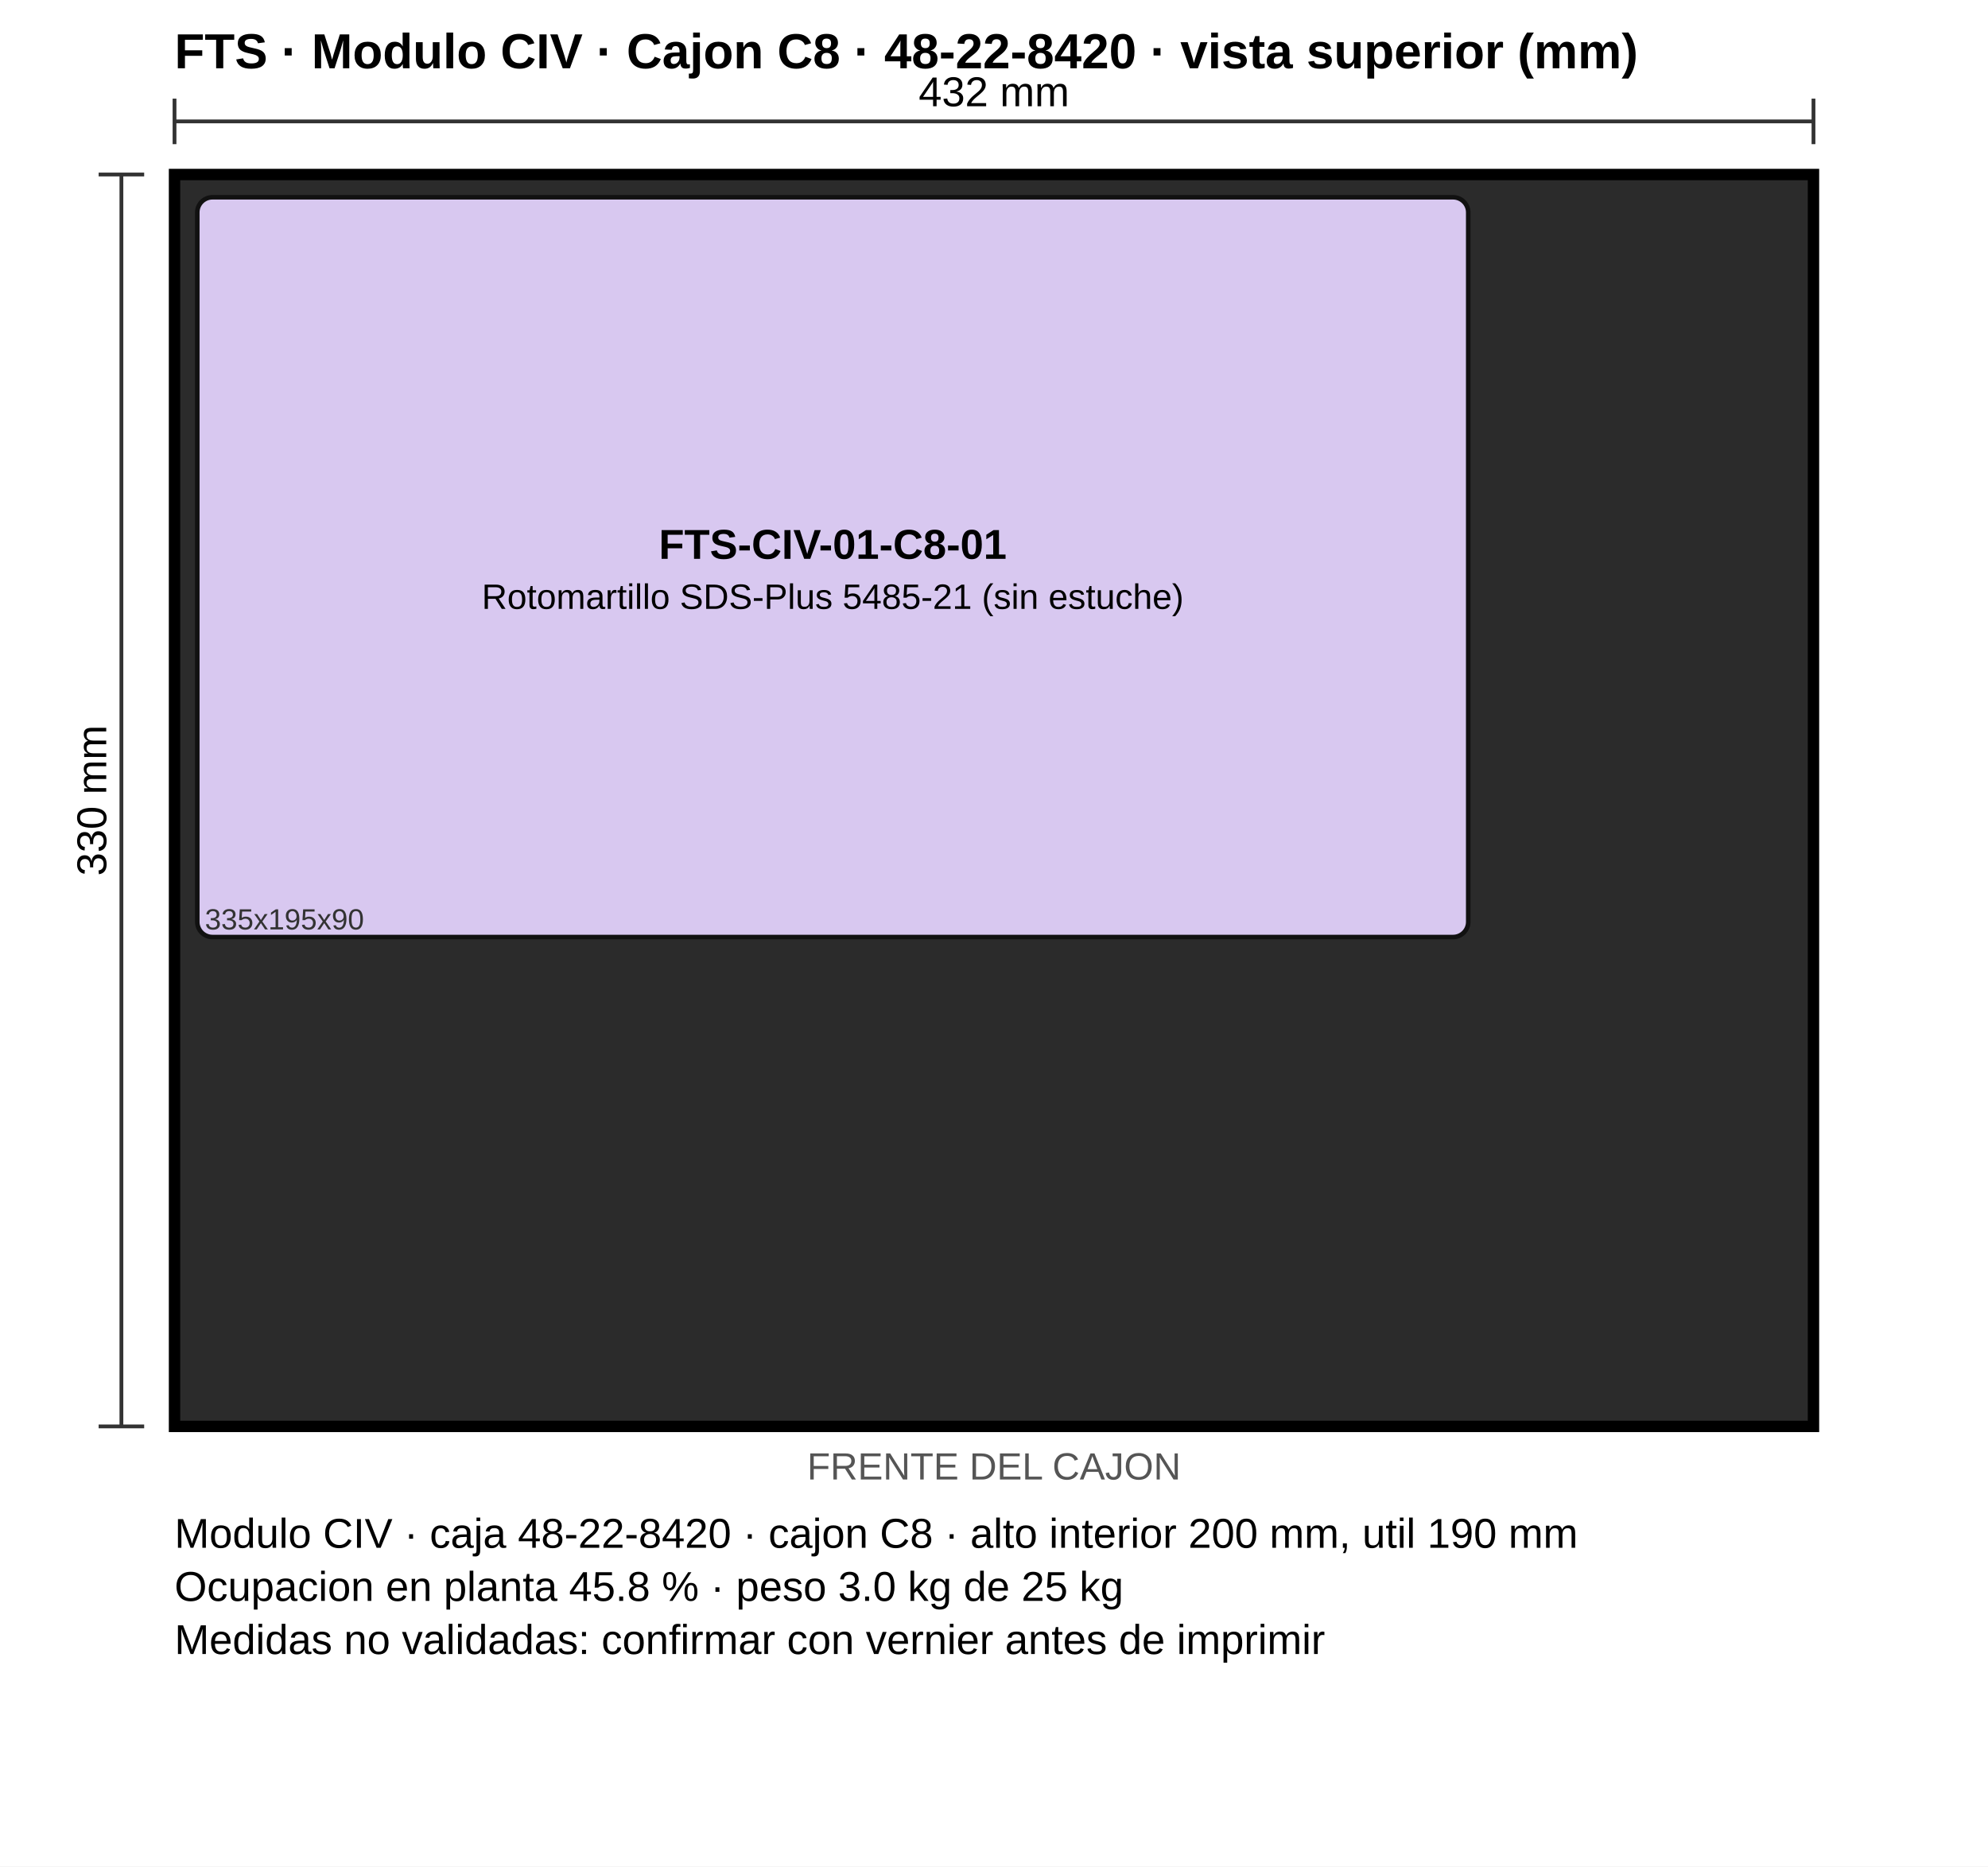
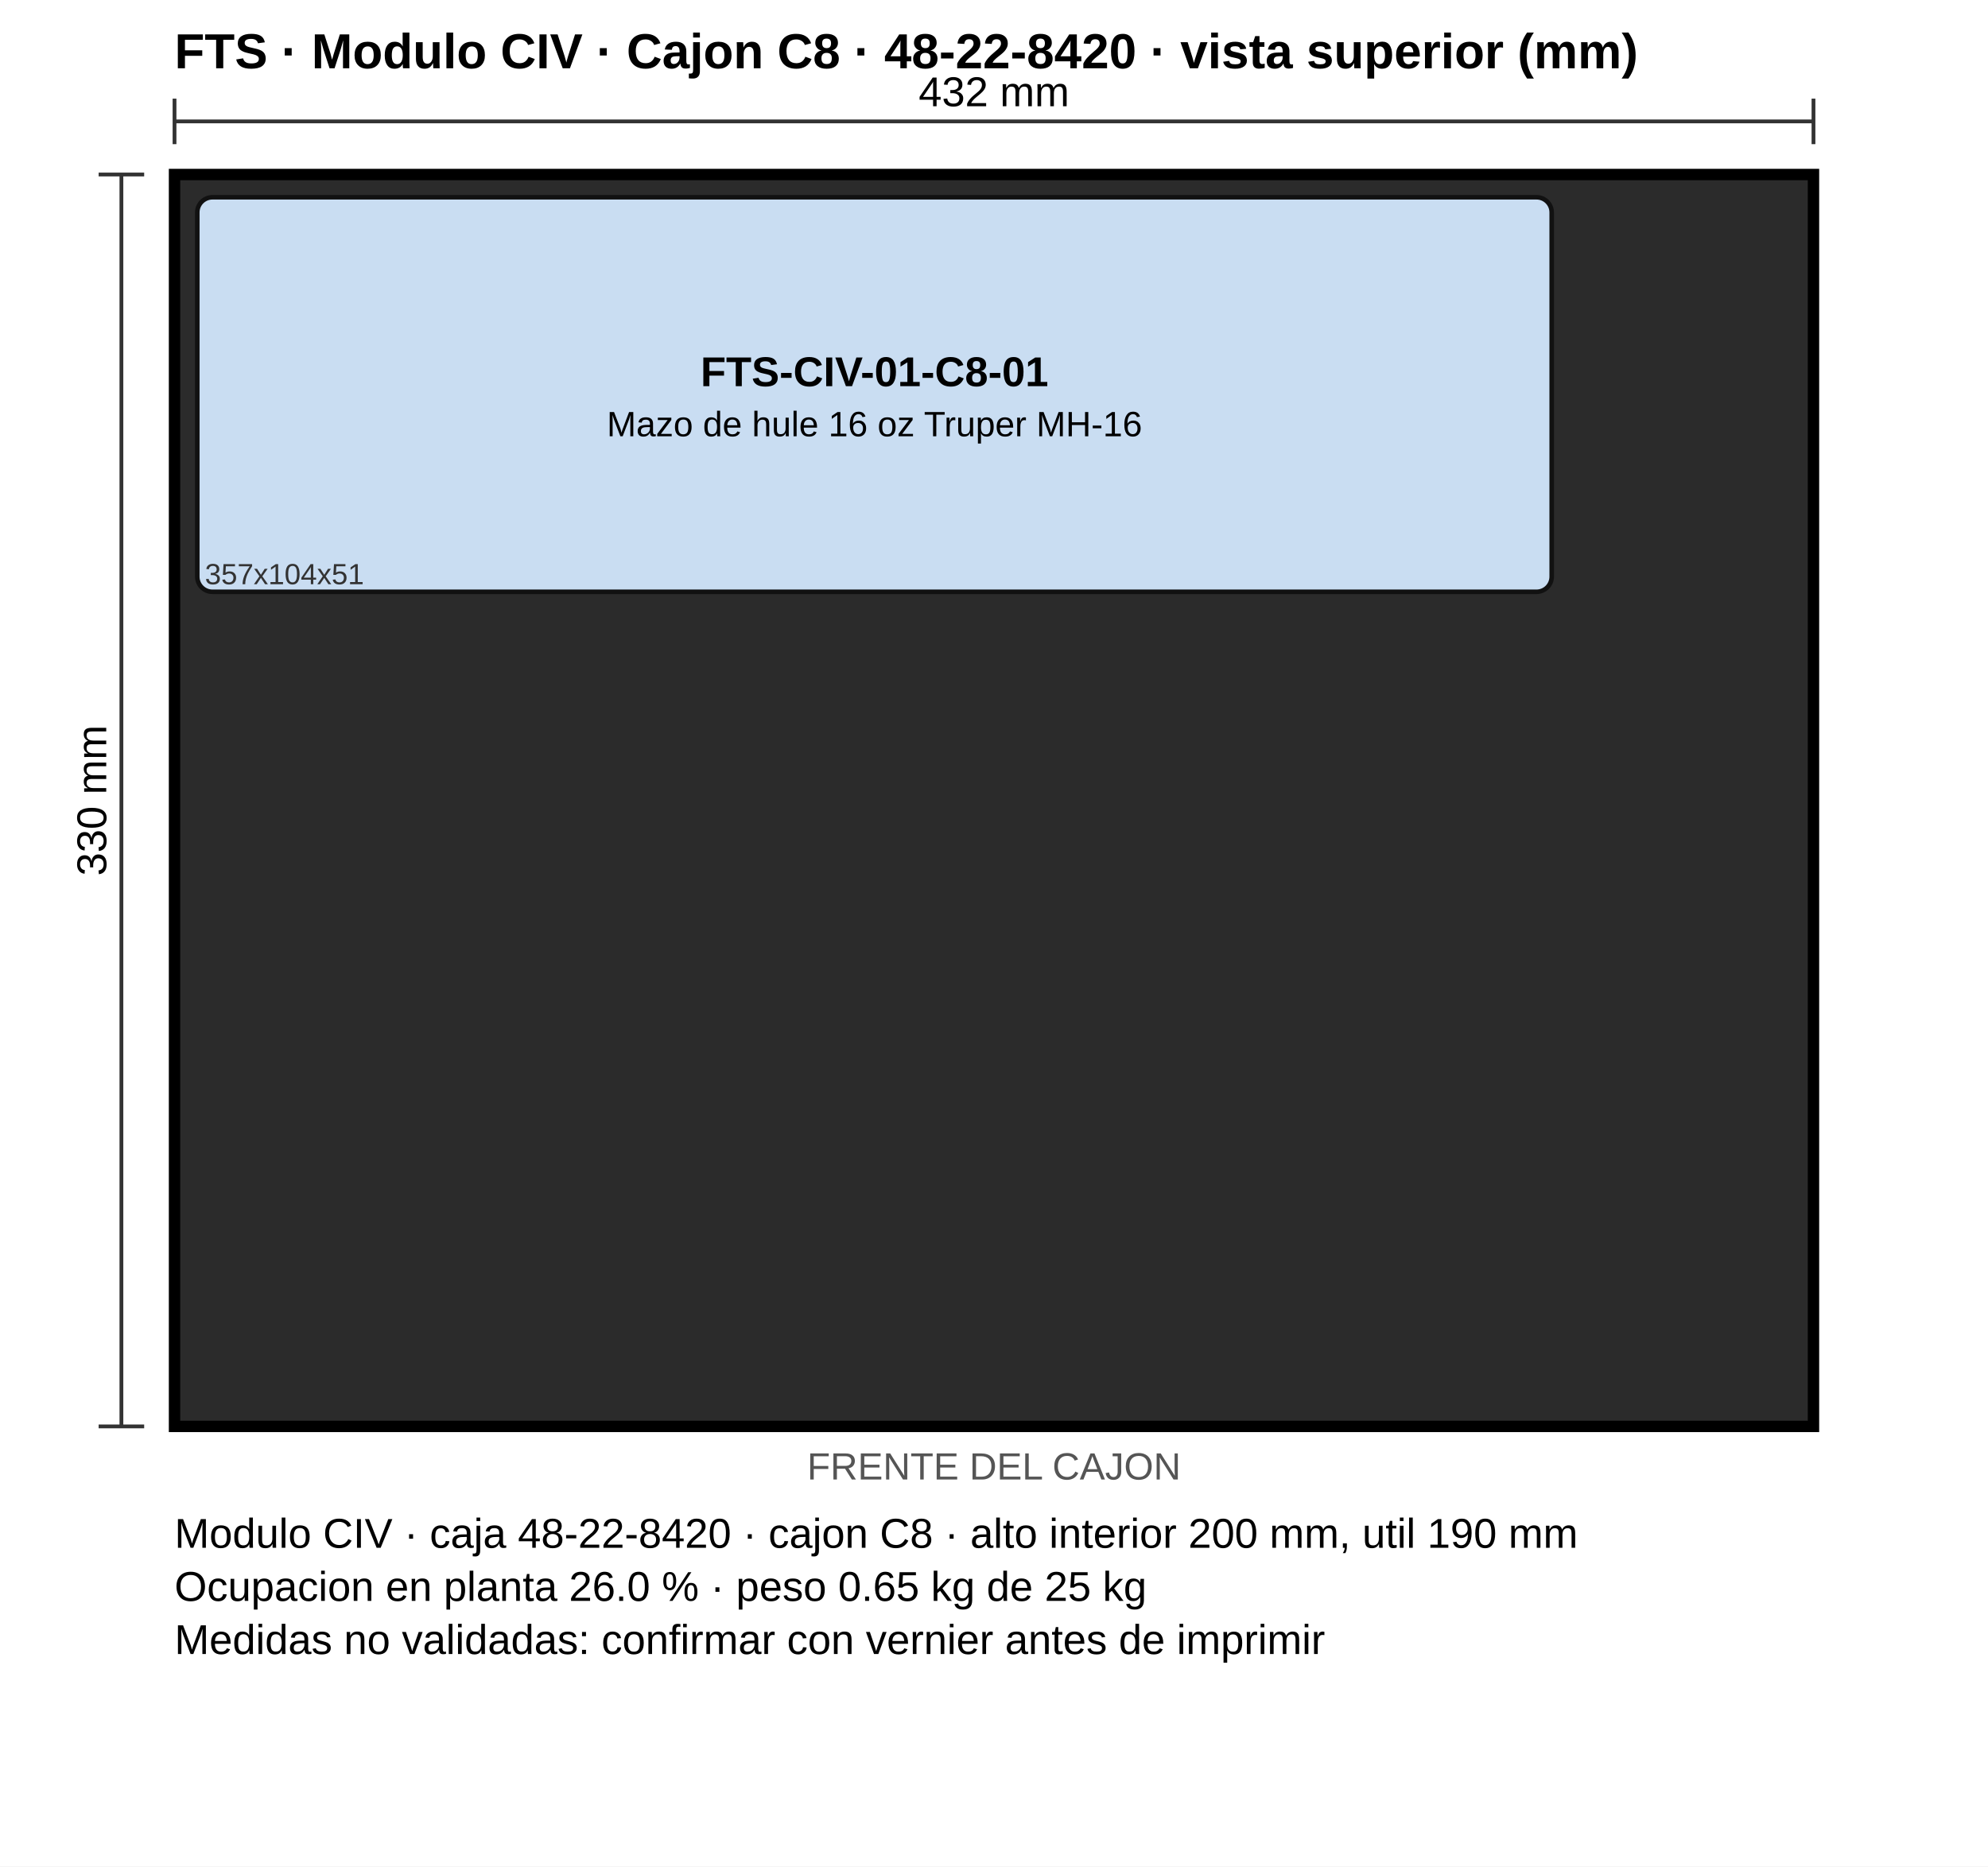
<svg xmlns="http://www.w3.org/2000/svg" viewBox="0 0 524 492" width="838" font-family="Arial, sans-serif">
  <rect x="0" y="0" width="524" height="492" fill="#ffffff" />
  <text x="46" y="18" font-size="13" font-weight="bold">FTS · Modulo CIV · Cajon C8 · 48-22-8420 · vista superior (mm)</text>
  <rect x="46" y="46" width="432" height="330" fill="#2b2b2b" stroke="#000" stroke-width="3" />
  <line x1="46" y1="32" x2="478" y2="32" stroke="#333" stroke-width="1" />
  <line x1="46" y1="26" x2="46" y2="38" stroke="#333" />
  <line x1="478" y1="26" x2="478" y2="38" stroke="#333" />
  <text x="262.0" y="28" font-size="11" text-anchor="middle">432 mm</text>
  <line x1="32" y1="46" x2="32" y2="376" stroke="#333" />
  <line x1="26" y1="46" x2="38" y2="46" stroke="#333" />
  <line x1="26" y1="376" x2="38" y2="376" stroke="#333" />
  <text x="28" y="211.0" font-size="11" text-anchor="middle" transform="rotate(-90 28 211.0)">330 mm</text>
  <text x="262.0" y="390" font-size="10" text-anchor="middle" fill="#555">FRENTE DEL CAJON</text>
-   <rect x="52" y="52" width="335" height="195" rx="4" fill="#D8C8F0" stroke="#111" stroke-width="1.2" />
-   <text x="219.5" y="147.3" font-size="11.0" text-anchor="middle" font-weight="bold">FTS-CIV-01-C8-01</text>
-   <text x="219.5" y="160.5" font-size="9.3" text-anchor="middle">Rotomartillo SDS-Plus 5485-21 (sin estuche)</text>
-   <text x="54" y="245" font-size="7.7" fill="#333">335x195x90</text>
+   <rect x="52" y="52" width="357" height="104" rx="4" fill="#C9DDF2" stroke="#111" stroke-width="1.2" />
+   <text x="230.5" y="101.8" font-size="11.0" text-anchor="middle" font-weight="bold">FTS-CIV-01-C8-01</text>
+   <text x="230.5" y="115.0" font-size="9.3" text-anchor="middle">Mazo de hule 16 oz Truper MH-16</text>
+   <text x="54" y="154" font-size="7.7" fill="#333">357x104x51</text>
  <text x="46" y="408" font-size="11" fill="#000">Modulo CIV · caja 48-22-8420 · cajon C8 · alto interior 200 mm, util 190 mm</text>
-   <text x="46" y="422" font-size="11" fill="#000">Ocupacion en planta 45.8 % · peso 3.0 kg de 25 kg</text>
+   <text x="46" y="422" font-size="11" fill="#000">Ocupacion en planta 26.0 % · peso 0.65 kg de 25 kg</text>
  <text x="46" y="436" font-size="11" fill="#000">Medidas no validadas: confirmar con vernier antes de imprimir</text>
</svg>
